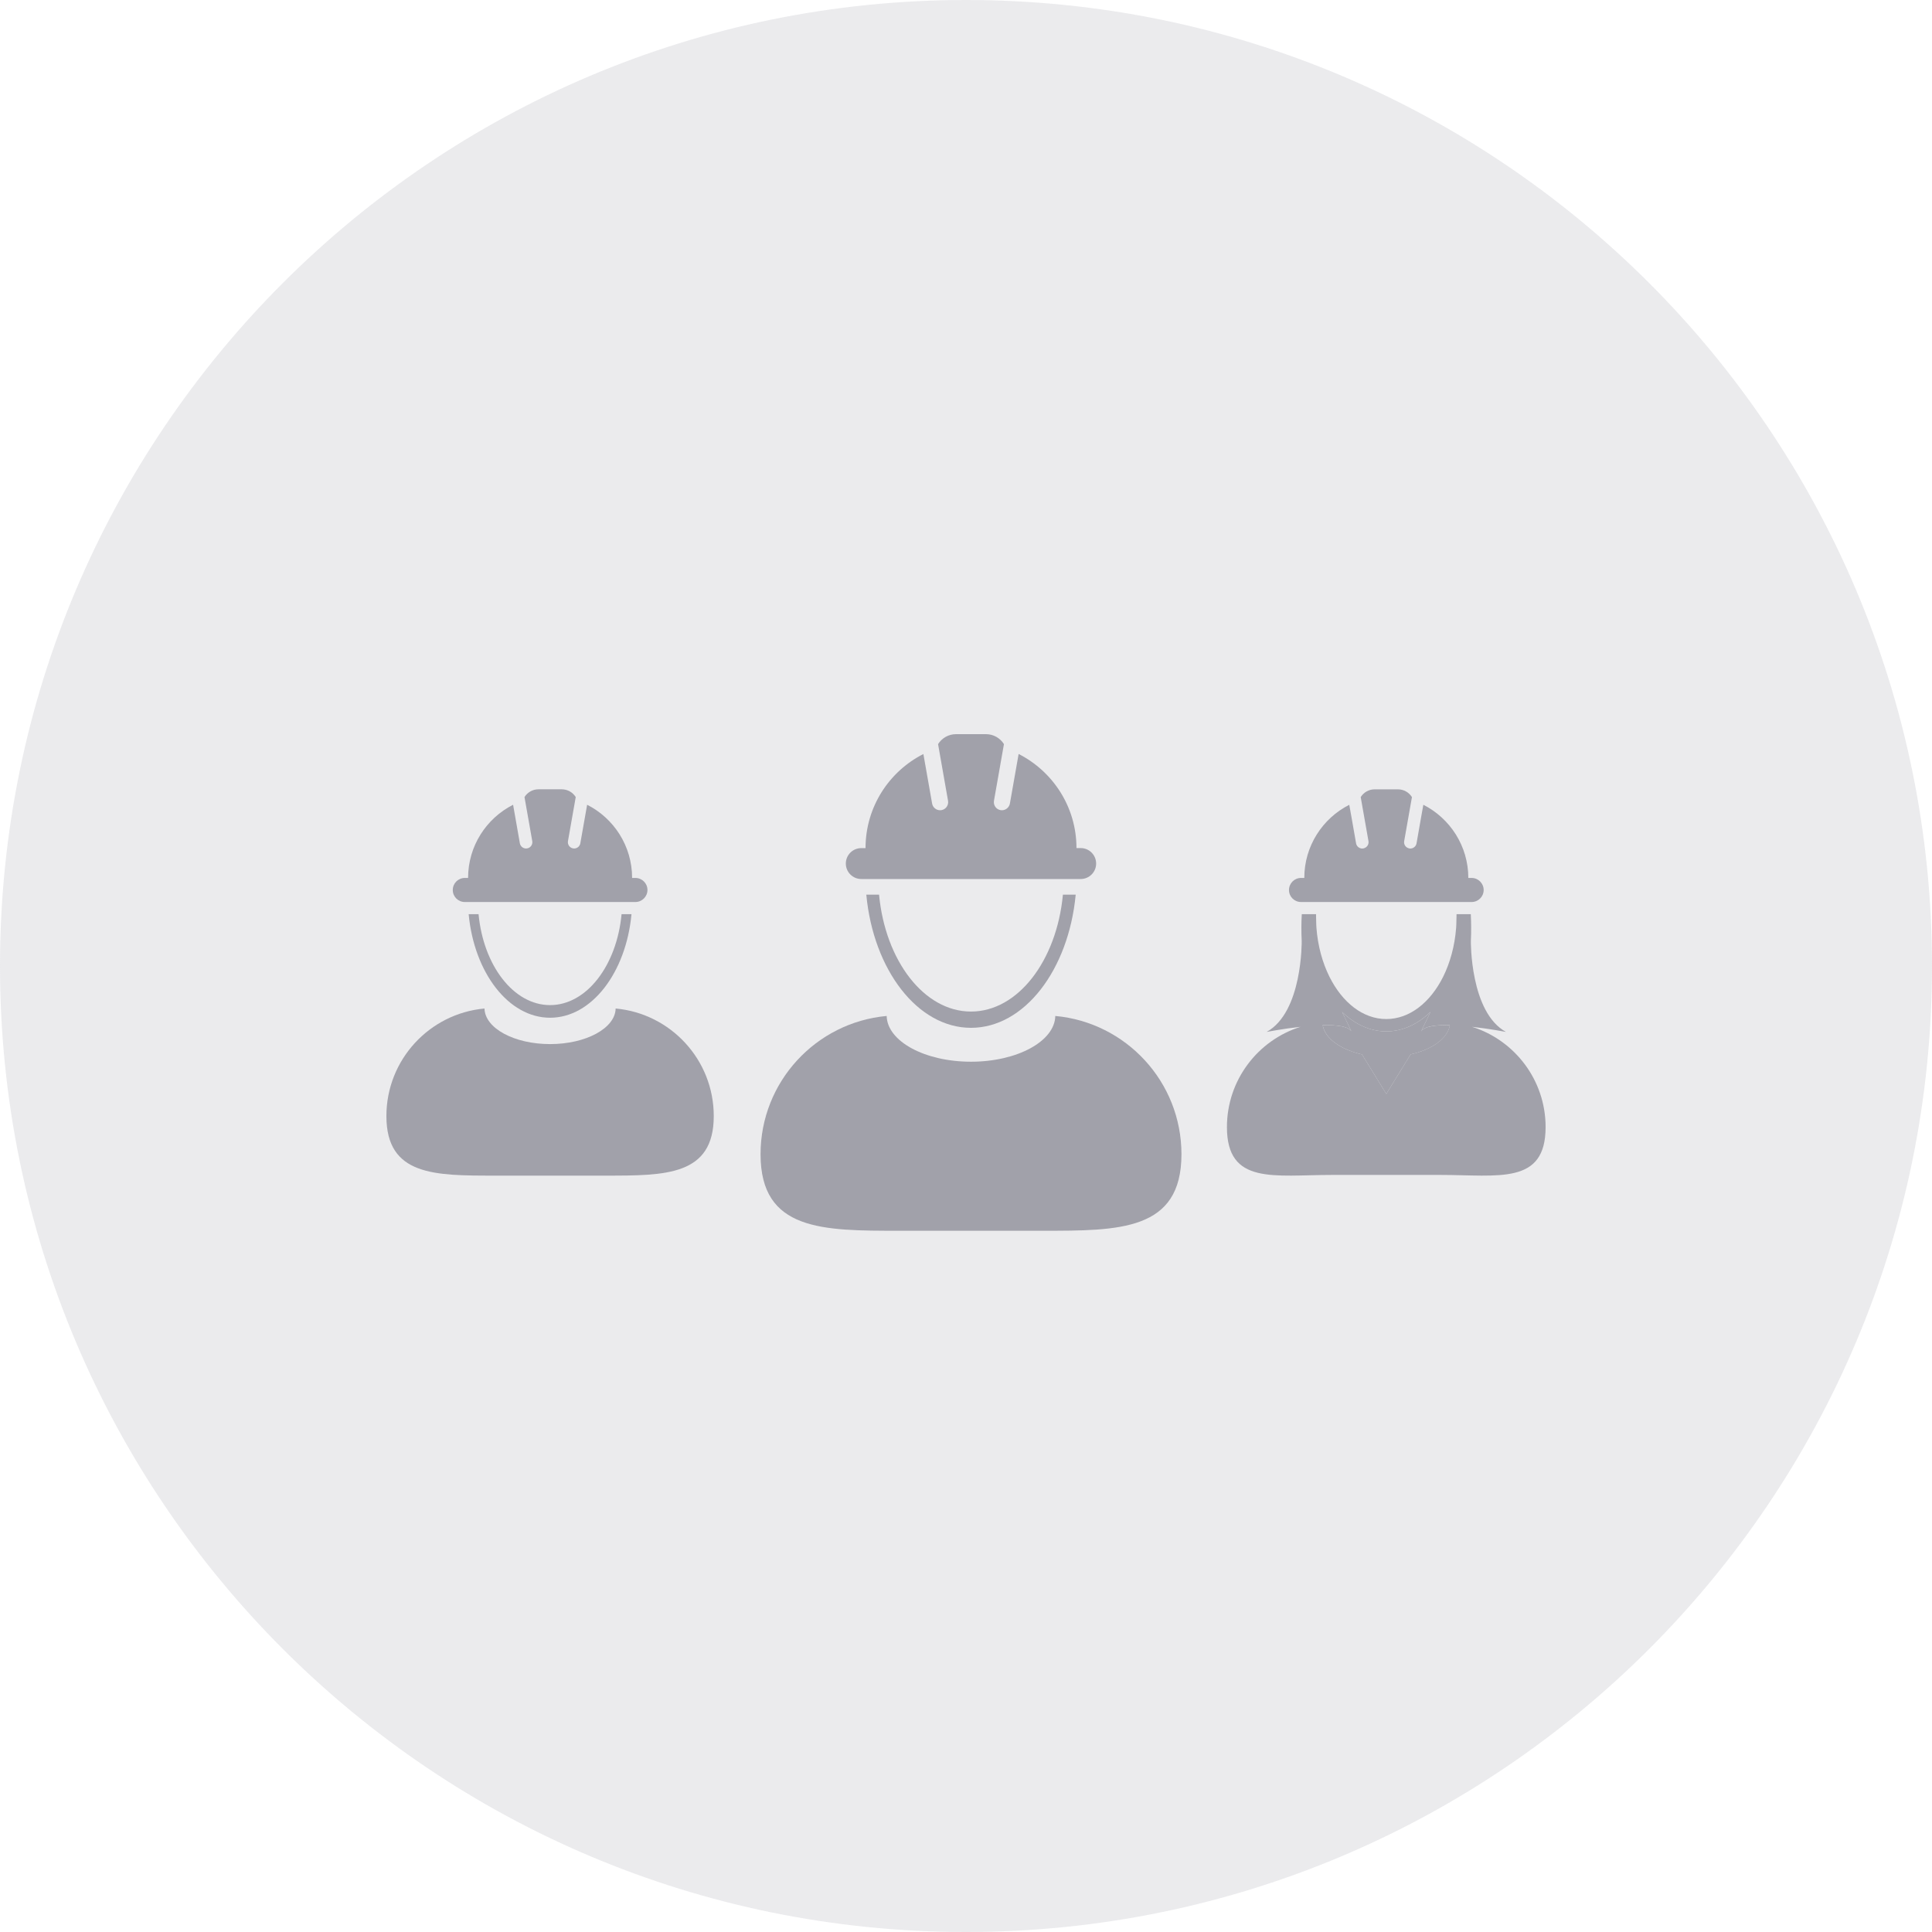
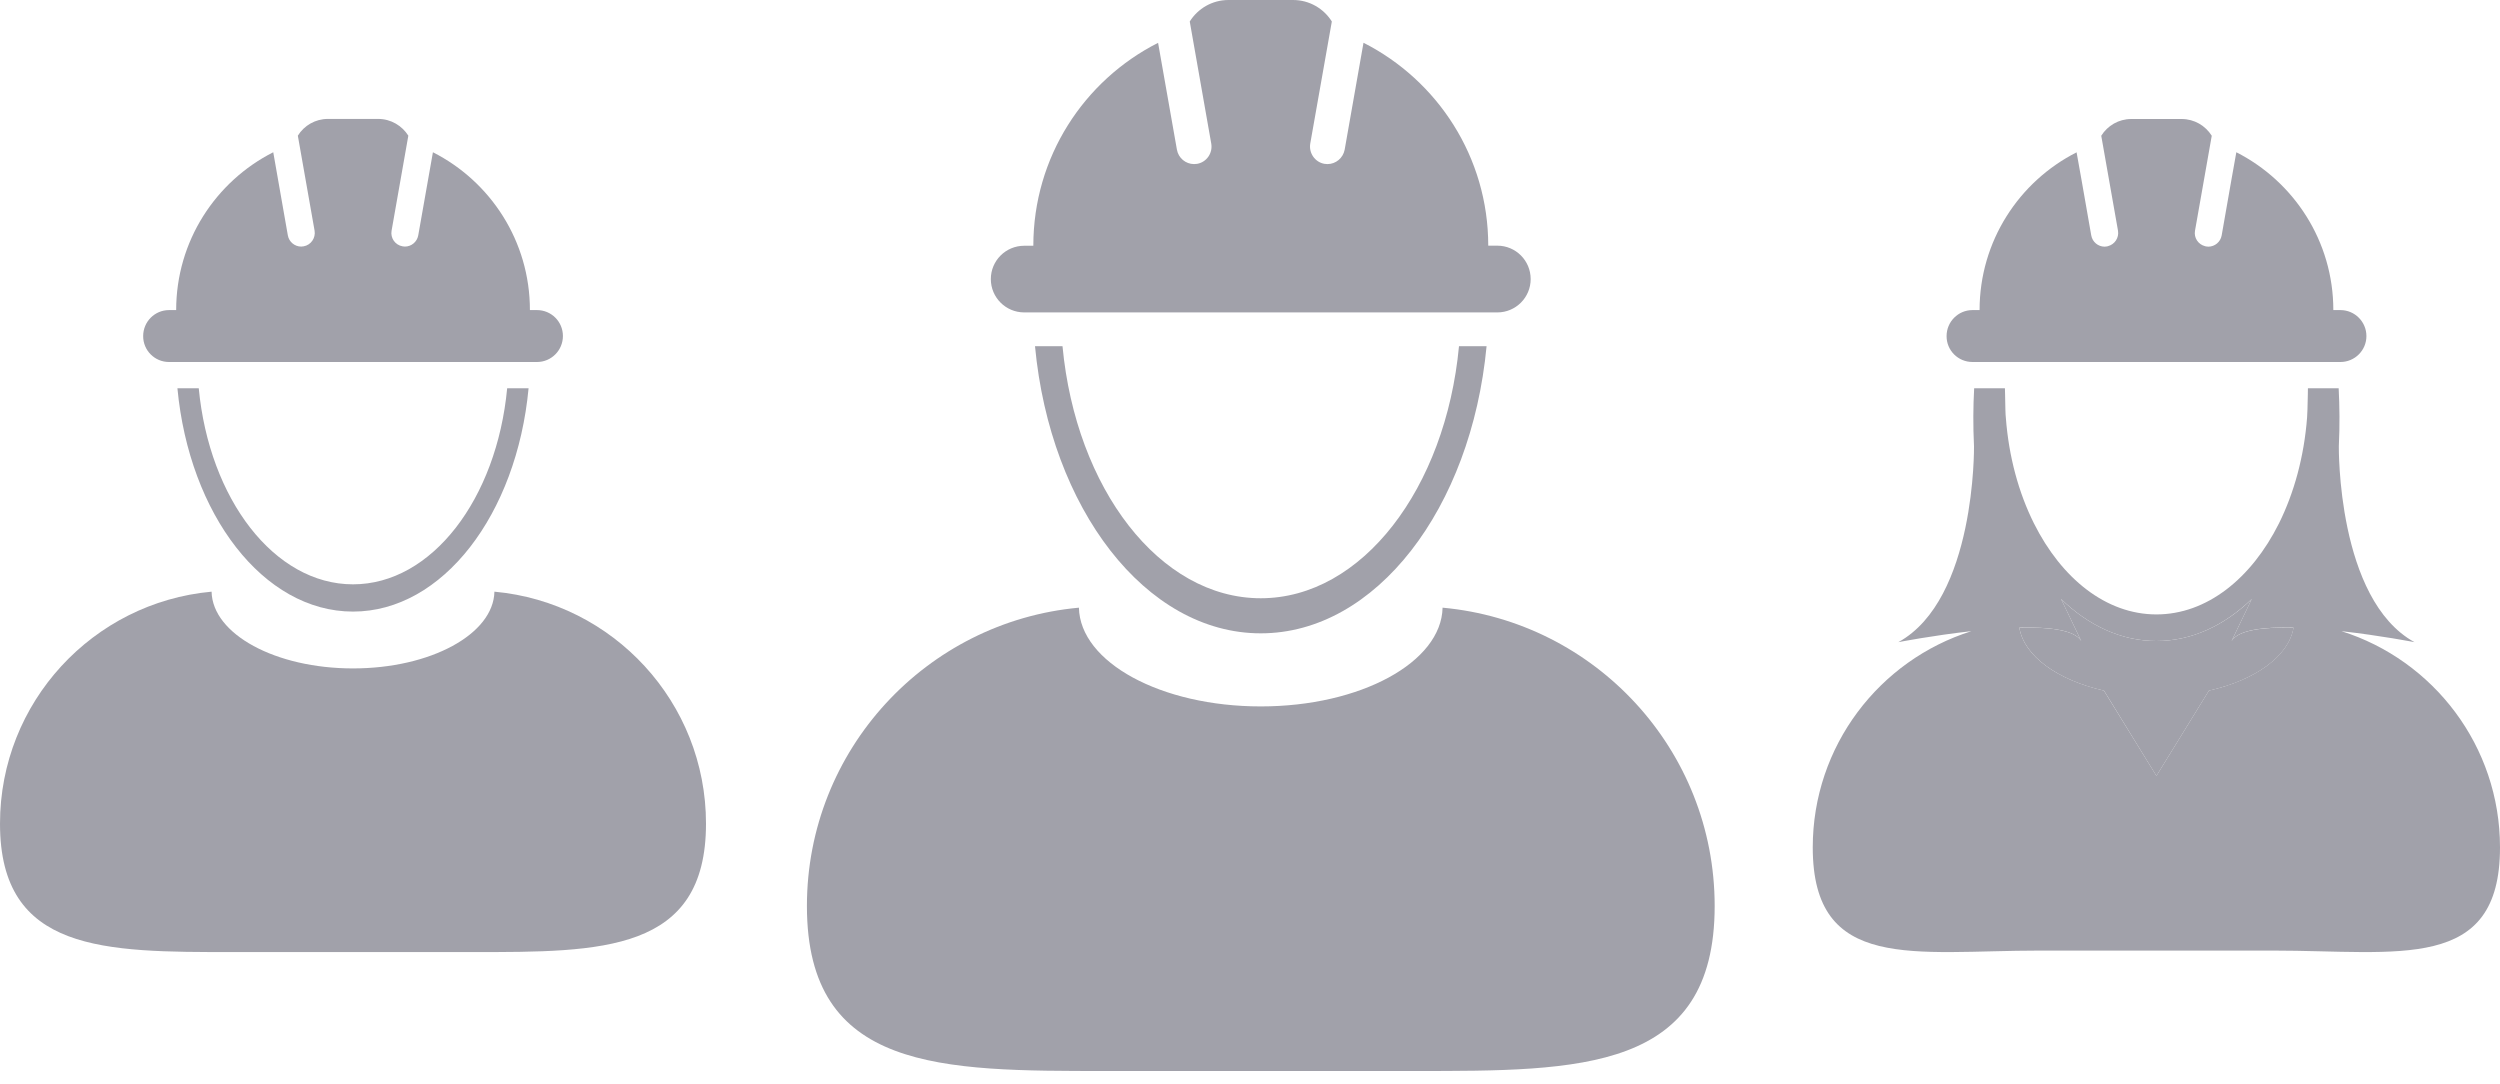
- <svg xmlns="http://www.w3.org/2000/svg" width="50" height="50" viewBox="0 0 50 50" fill="none">
-   <circle opacity="0.75" cx="25" cy="25" r="25" fill="#E4E4E7" />
-   <path d="M36.779 26.692L37.021 26.189C36.693 26.506 36.3 26.692 35.877 26.692C35.454 26.692 35.061 26.506 34.733 26.189L34.975 26.692C34.894 26.559 34.59 26.523 34.232 26.532C34.289 26.874 34.692 27.162 35.248 27.288L35.877 28.311L36.507 27.288C37.063 27.162 37.466 26.875 37.523 26.532C37.165 26.523 36.86 26.559 36.779 26.692Z" fill="#A1A1AA" />
-   <path d="M27.311 26.293C27.297 26.948 26.326 27.477 25.129 27.477C23.932 27.477 22.961 26.948 22.947 26.293C21.117 26.46 19.683 27.998 19.683 29.872C19.683 31.858 21.293 31.852 23.278 31.852H26.98C28.966 31.852 30.576 31.858 30.576 29.872C30.576 27.998 29.142 26.46 27.311 26.293Z" fill="#A1A1AA" />
-   <path d="M25.129 26.179C23.915 26.179 22.911 24.863 22.75 23.154H22.42C22.603 25.1 23.746 26.6 25.129 26.6C26.512 26.6 27.655 25.1 27.839 23.154H27.508C27.347 24.863 26.343 26.179 25.129 26.179Z" fill="#A1A1AA" />
-   <path d="M22.291 22.749H27.968C28.189 22.749 28.368 22.57 28.368 22.349C28.368 22.127 28.189 21.948 27.968 21.948H27.859C27.859 20.885 27.25 19.964 26.362 19.513L26.136 20.796C26.117 20.897 26.029 20.969 25.93 20.969C25.918 20.969 25.905 20.968 25.893 20.966C25.779 20.946 25.704 20.837 25.724 20.723L25.982 19.258C25.885 19.103 25.713 19 25.517 19H24.742C24.546 19 24.374 19.103 24.277 19.258L24.535 20.723C24.555 20.837 24.48 20.946 24.366 20.966C24.353 20.968 24.341 20.969 24.329 20.969C24.229 20.969 24.141 20.897 24.123 20.796L23.897 19.514C23.009 19.964 22.4 20.885 22.4 21.949H22.291C22.069 21.949 21.89 22.128 21.89 22.349C21.89 22.57 22.069 22.749 22.291 22.749Z" fill="#A1A1AA" />
-   <path d="M15.933 26.1C15.922 26.61 15.167 27.021 14.236 27.021C13.306 27.021 12.55 26.61 12.539 26.1C11.115 26.23 10 27.427 10 28.884C10 30.429 11.252 30.425 12.796 30.425H15.676C17.22 30.425 18.472 30.429 18.472 28.884C18.472 27.427 17.357 26.23 15.933 26.1Z" fill="#A1A1AA" />
-   <path d="M14.236 26.012C13.291 26.012 12.511 24.988 12.385 23.659H12.129C12.271 25.172 13.16 26.339 14.236 26.339C15.312 26.339 16.201 25.172 16.343 23.659H16.086C15.961 24.988 15.181 26.012 14.236 26.012Z" fill="#A1A1AA" />
-   <path d="M12.028 23.344H16.444C16.616 23.344 16.756 23.204 16.756 23.032C16.756 22.86 16.616 22.721 16.444 22.721H16.359C16.359 21.893 15.886 21.177 15.195 20.827L15.019 21.824C15.005 21.903 14.937 21.959 14.859 21.959C14.85 21.959 14.841 21.958 14.831 21.956C14.742 21.941 14.684 21.856 14.699 21.768L14.9 20.628C14.825 20.508 14.691 20.427 14.538 20.427H13.935C13.783 20.427 13.649 20.507 13.574 20.628L13.775 21.768C13.79 21.856 13.732 21.941 13.643 21.956C13.633 21.958 13.624 21.959 13.614 21.959C13.537 21.959 13.468 21.903 13.454 21.824L13.279 20.827C12.588 21.177 12.114 21.894 12.114 22.721H12.03C11.857 22.721 11.718 22.86 11.718 23.033C11.717 23.204 11.856 23.344 12.028 23.344Z" fill="#A1A1AA" />
-   <path d="M38.097 26.574C38.564 26.626 38.974 26.706 38.974 26.706C38.042 26.194 38.066 24.355 38.066 24.355C38.078 24.104 38.075 23.874 38.064 23.659H37.695C37.695 23.684 37.694 23.709 37.694 23.732C37.691 23.877 37.688 23.985 37.685 24.01C37.649 24.481 37.529 24.915 37.348 25.28C37.017 25.942 36.482 26.373 35.877 26.373C35.273 26.373 34.737 25.942 34.407 25.28C34.225 24.915 34.105 24.481 34.069 24.01C34.066 23.985 34.063 23.877 34.06 23.732C34.06 23.709 34.06 23.684 34.059 23.659H33.69C33.678 23.874 33.676 24.104 33.688 24.355C33.688 24.355 33.712 26.194 32.78 26.706C32.78 26.706 33.19 26.626 33.657 26.574C32.553 26.921 31.753 27.952 31.753 29.169C31.753 30.672 32.972 30.407 34.475 30.407H35.877H37.278C38.782 30.407 40 30.672 40 29.169C40 27.952 39.2 26.921 38.097 26.574ZM36.507 27.287L35.877 28.31L35.248 27.287C34.692 27.161 34.288 26.874 34.231 26.531C34.589 26.523 34.894 26.558 34.975 26.692L34.733 26.188C35.06 26.506 35.453 26.692 35.877 26.692C36.3 26.692 36.693 26.506 37.021 26.188L36.779 26.692C36.86 26.558 37.165 26.522 37.522 26.531C37.465 26.874 37.063 27.161 36.507 27.287Z" fill="#A1A1AA" />
-   <path d="M33.67 23.344H33.717H34.056H34.36H37.395H37.699H38.038H38.085C38.257 23.344 38.397 23.205 38.397 23.033C38.397 22.861 38.257 22.721 38.085 22.721H38C38 21.894 37.526 21.178 36.836 20.827L36.773 21.18L36.66 21.825C36.646 21.904 36.577 21.96 36.5 21.96C36.491 21.96 36.481 21.959 36.471 21.957C36.467 21.957 36.464 21.955 36.46 21.954C36.378 21.933 36.325 21.853 36.34 21.769L36.342 21.757L36.465 21.06L36.541 20.629C36.465 20.508 36.332 20.428 36.179 20.428H35.576C35.424 20.428 35.29 20.508 35.215 20.629L35.291 21.06L35.414 21.757L35.416 21.769C35.43 21.853 35.377 21.933 35.295 21.954C35.291 21.955 35.288 21.957 35.284 21.957C35.274 21.959 35.265 21.96 35.255 21.96C35.178 21.96 35.109 21.904 35.095 21.825L34.982 21.18L34.919 20.828C34.229 21.178 33.755 21.894 33.755 22.721H33.67C33.498 22.721 33.359 22.861 33.359 23.033C33.358 23.205 33.497 23.344 33.67 23.344Z" fill="#A1A1AA" />
+ <svg xmlns="http://www.w3.org/2000/svg" width="30" height="13" viewBox="0 0 30 13" fill="none">
+   <path d="M26.779 7.692L27.021 7.189C26.693 7.506 26.3 7.692 25.877 7.692C25.454 7.692 25.061 7.506 24.733 7.189L24.975 7.692C24.894 7.559 24.59 7.523 24.232 7.532C24.289 7.874 24.692 8.162 25.248 8.288L25.877 9.311L26.507 8.288C27.063 8.162 27.466 7.875 27.523 7.532C27.165 7.523 26.86 7.559 26.779 7.692Z" fill="#A1A1AA" />
+   <path d="M17.311 7.292C17.297 7.948 16.326 8.477 15.129 8.477C13.932 8.477 12.961 7.948 12.947 7.292C11.117 7.46 9.683 8.998 9.683 10.872C9.683 12.858 11.293 12.852 13.278 12.852H16.98C18.966 12.852 20.576 12.858 20.576 10.872C20.576 8.998 19.142 7.46 17.311 7.292Z" fill="#A1A1AA" />
+   <path d="M15.129 7.179C13.915 7.179 12.911 5.863 12.75 4.154H12.42C12.603 6.1 13.746 7.6 15.129 7.6C16.512 7.6 17.655 6.1 17.839 4.154H17.508C17.347 5.863 16.343 7.179 15.129 7.179Z" fill="#A1A1AA" />
+   <path d="M12.291 3.749H17.968C18.189 3.749 18.368 3.57 18.368 3.349C18.368 3.127 18.189 2.948 17.968 2.948H17.859C17.859 1.885 17.25 0.964 16.362 0.513L16.136 1.796C16.117 1.897 16.029 1.969 15.93 1.969C15.918 1.969 15.905 1.968 15.893 1.966C15.78 1.946 15.704 1.837 15.723 1.723L15.982 0.258C15.885 0.103 15.713 0 15.517 0H14.742C14.546 0 14.374 0.103 14.277 0.258L14.535 1.723C14.555 1.837 14.479 1.946 14.366 1.966C14.353 1.968 14.341 1.969 14.329 1.969C14.229 1.969 14.141 1.897 14.123 1.796L13.897 0.514C13.008 0.964 12.4 1.885 12.4 2.949H12.291C12.069 2.949 11.89 3.128 11.89 3.349C11.89 3.57 12.069 3.749 12.291 3.749Z" fill="#A1A1AA" />
+   <path d="M5.933 7.1C5.922 7.61 5.167 8.021 4.236 8.021C3.306 8.021 2.55 7.61 2.539 7.1C1.115 7.23 0 8.427 0 9.884C0 11.429 1.252 11.425 2.796 11.425H5.676C7.22 11.425 8.472 11.429 8.472 9.884C8.472 8.427 7.357 7.23 5.933 7.1Z" fill="#A1A1AA" />
+   <path d="M4.236 7.012C3.291 7.012 2.511 5.988 2.385 4.659H2.129C2.271 6.172 3.16 7.339 4.236 7.339C5.312 7.339 6.201 6.172 6.343 4.659H6.086C5.961 5.988 5.181 7.012 4.236 7.012Z" fill="#A1A1AA" />
+   <path d="M2.028 4.344H6.444C6.616 4.344 6.755 4.204 6.755 4.032C6.755 3.86 6.616 3.721 6.444 3.721H6.359C6.359 2.893 5.885 2.177 5.195 1.827L5.019 2.824C5.005 2.903 4.936 2.959 4.859 2.959C4.85 2.959 4.84 2.958 4.831 2.956C4.742 2.941 4.683 2.856 4.699 2.768L4.9 1.628C4.824 1.508 4.691 1.427 4.538 1.427H3.935C3.783 1.427 3.649 1.507 3.574 1.628L3.775 2.768C3.79 2.856 3.731 2.941 3.643 2.956C3.633 2.958 3.624 2.959 3.614 2.959C3.537 2.959 3.468 2.903 3.454 2.824L3.279 1.827C2.588 2.177 2.114 2.894 2.114 3.721H2.029C1.857 3.721 1.718 3.86 1.718 4.033C1.717 4.204 1.856 4.344 2.028 4.344Z" fill="#A1A1AA" />
+   <path d="M28.097 7.574C28.564 7.626 28.974 7.706 28.974 7.706C28.042 7.194 28.066 5.355 28.066 5.355C28.078 5.104 28.075 4.874 28.064 4.659H27.695C27.695 4.684 27.694 4.709 27.694 4.732C27.691 4.877 27.688 4.985 27.685 5.01C27.649 5.481 27.529 5.915 27.348 6.28C27.017 6.942 26.482 7.373 25.877 7.373C25.273 7.373 24.738 6.942 24.407 6.28C24.225 5.915 24.105 5.481 24.07 5.01C24.066 4.985 24.063 4.877 24.061 4.732C24.06 4.709 24.06 4.684 24.059 4.659H23.69C23.678 4.874 23.676 5.104 23.688 5.355C23.688 5.355 23.712 7.194 22.78 7.706C22.78 7.706 23.189 7.626 23.657 7.574C22.553 7.921 21.753 8.952 21.753 10.169C21.753 11.672 22.972 11.407 24.475 11.407H25.877H27.278C28.782 11.407 30 11.672 30 10.169C30 8.952 29.2 7.921 28.097 7.574ZM26.507 8.287L25.877 9.31L25.247 8.287C24.692 8.161 24.288 7.874 24.232 7.531C24.589 7.523 24.894 7.558 24.975 7.692L24.733 7.188C25.061 7.506 25.453 7.692 25.877 7.692C26.3 7.692 26.693 7.506 27.021 7.188L26.779 7.692C26.86 7.558 27.165 7.522 27.522 7.531C27.465 7.874 27.063 8.161 26.507 8.287Z" fill="#A1A1AA" />
+   <path d="M23.67 4.344H23.717H24.056H24.36H27.395H27.699H28.038H28.085C28.257 4.344 28.397 4.205 28.397 4.033C28.397 3.861 28.257 3.721 28.085 3.721H28C28 2.894 27.526 2.178 26.836 1.827L26.773 2.18L26.66 2.825C26.646 2.904 26.577 2.96 26.5 2.96C26.491 2.96 26.481 2.959 26.471 2.957C26.467 2.957 26.464 2.955 26.46 2.954C26.378 2.933 26.325 2.853 26.34 2.769L26.342 2.757L26.465 2.06L26.541 1.629C26.465 1.508 26.332 1.428 26.179 1.428H25.576C25.424 1.428 25.29 1.508 25.215 1.629L25.291 2.06L25.414 2.757L25.416 2.769C25.43 2.853 25.377 2.933 25.295 2.954C25.291 2.955 25.288 2.957 25.284 2.957C25.274 2.959 25.265 2.96 25.255 2.96C25.178 2.96 25.109 2.904 25.095 2.825L24.982 2.18L24.919 1.828C24.229 2.178 23.755 2.894 23.755 3.721H23.67C23.498 3.721 23.359 3.861 23.359 4.033C23.358 4.205 23.497 4.344 23.67 4.344Z" fill="#A1A1AA" />
</svg>
